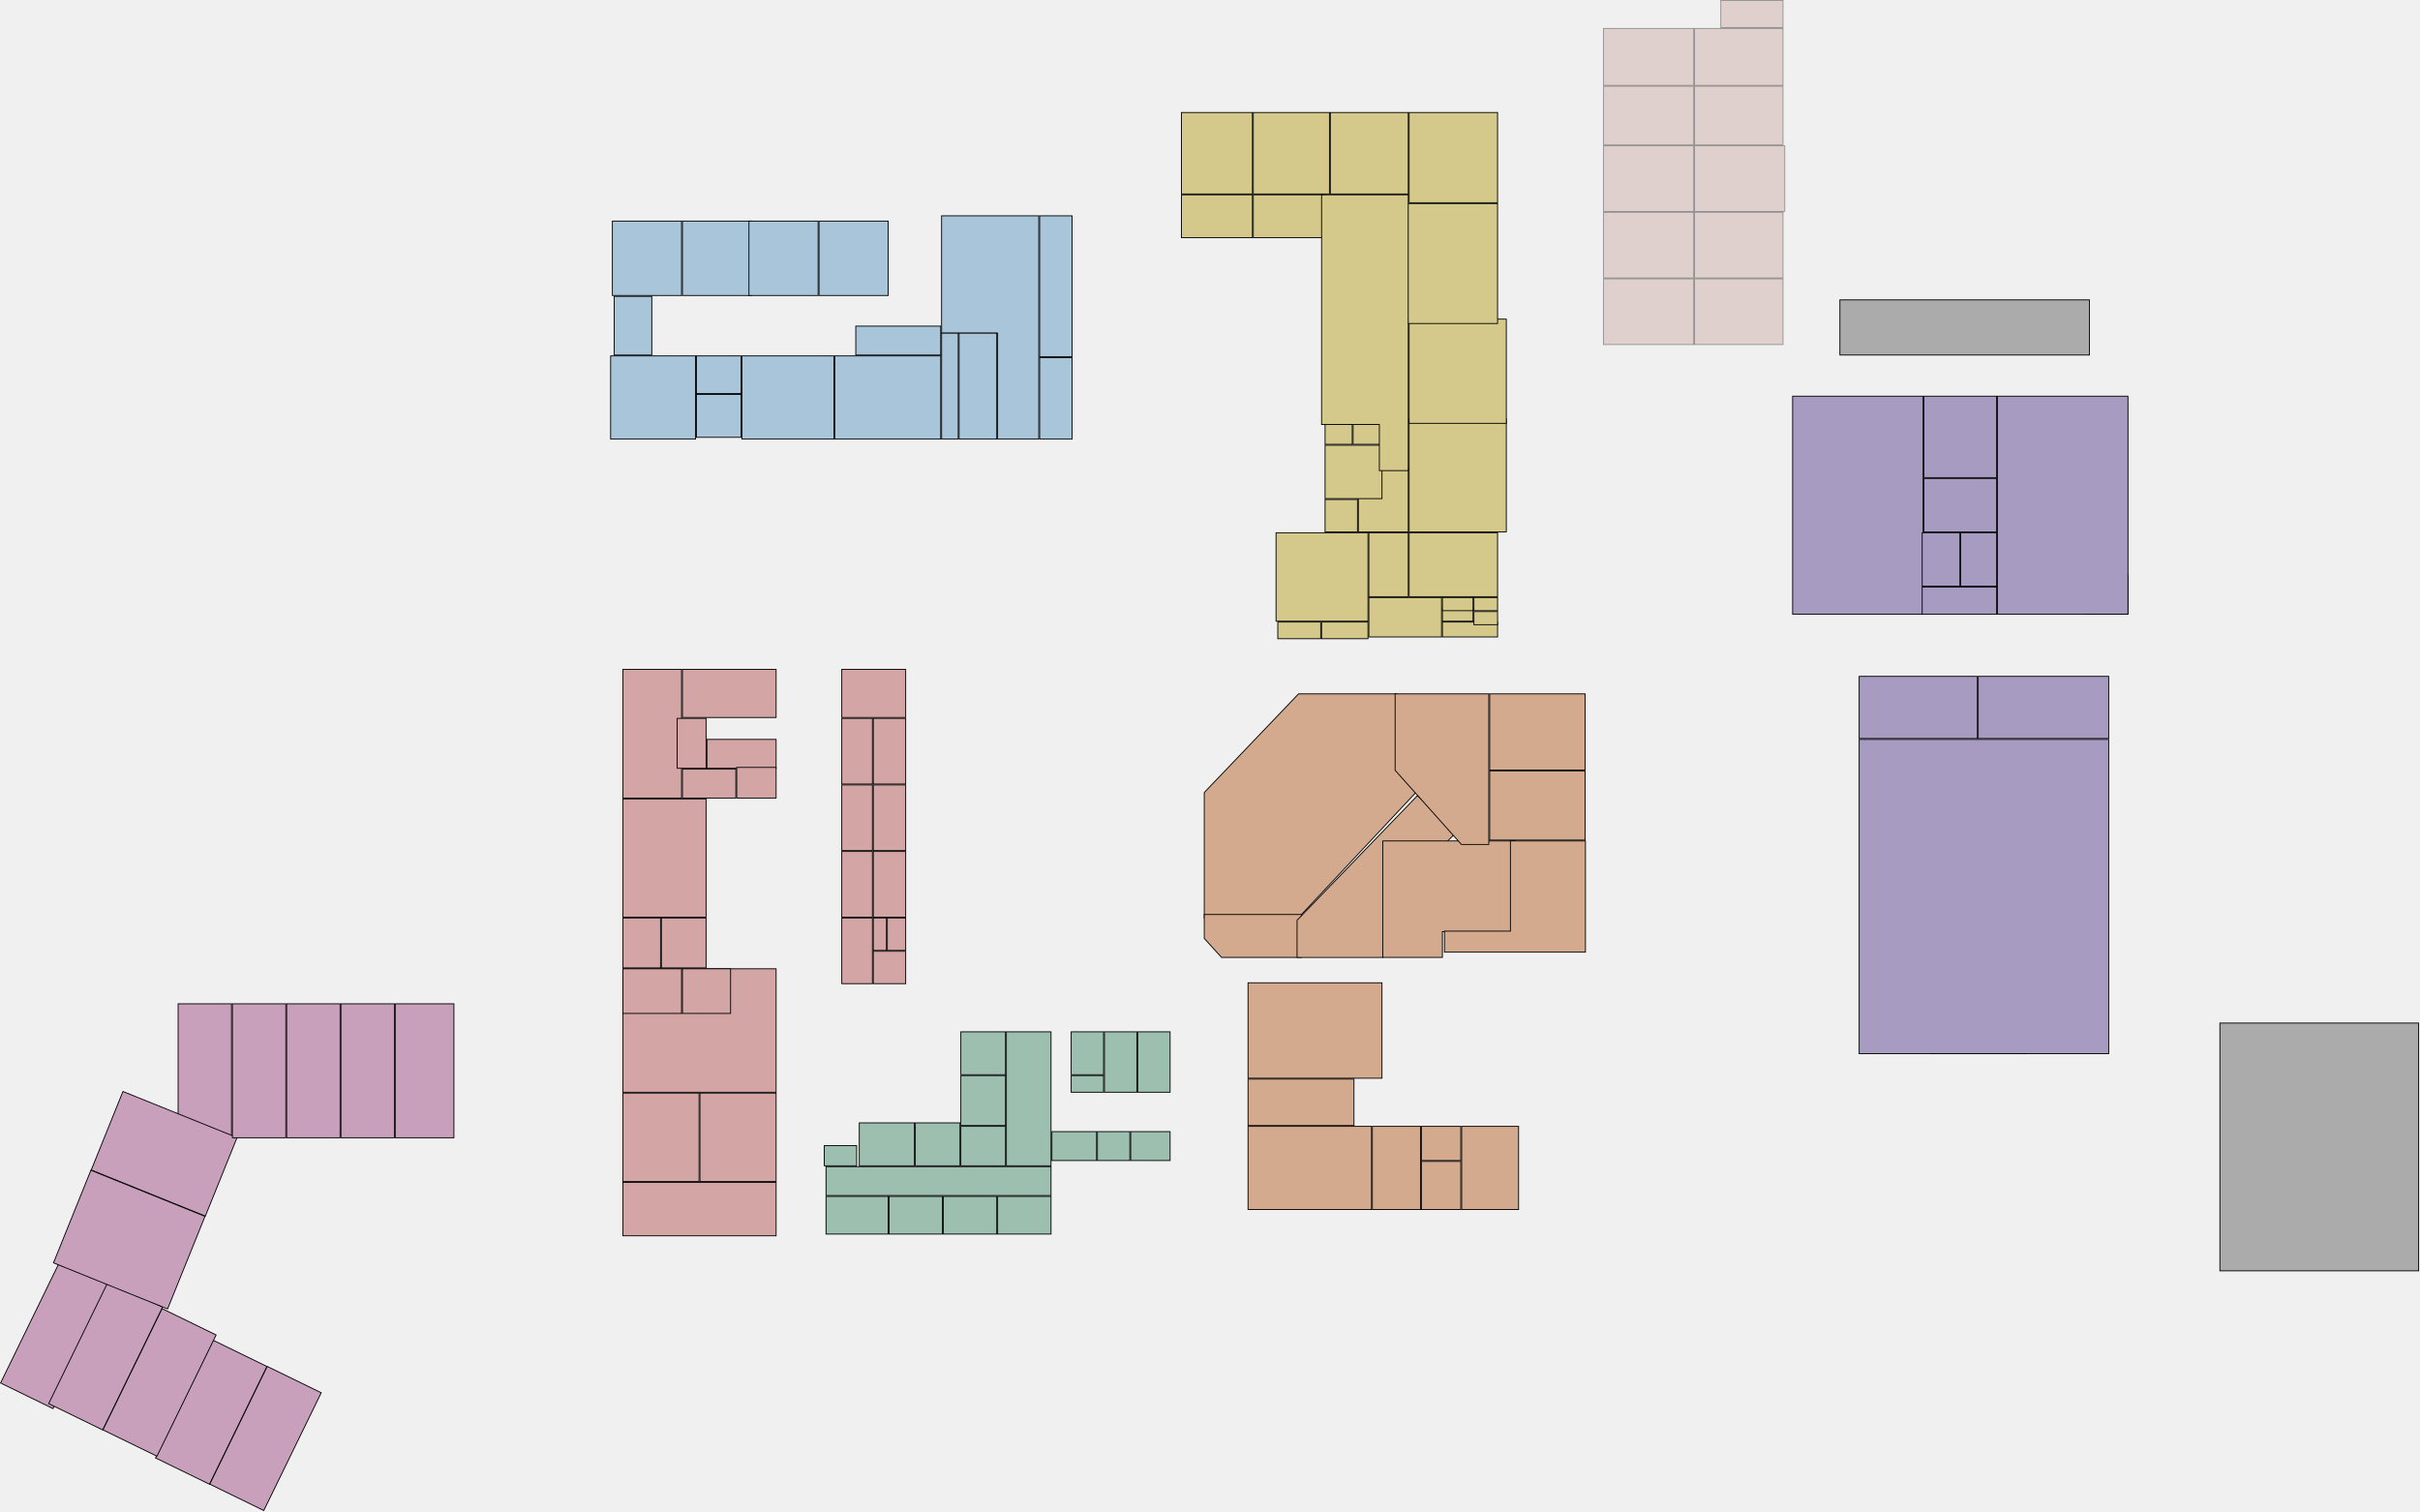
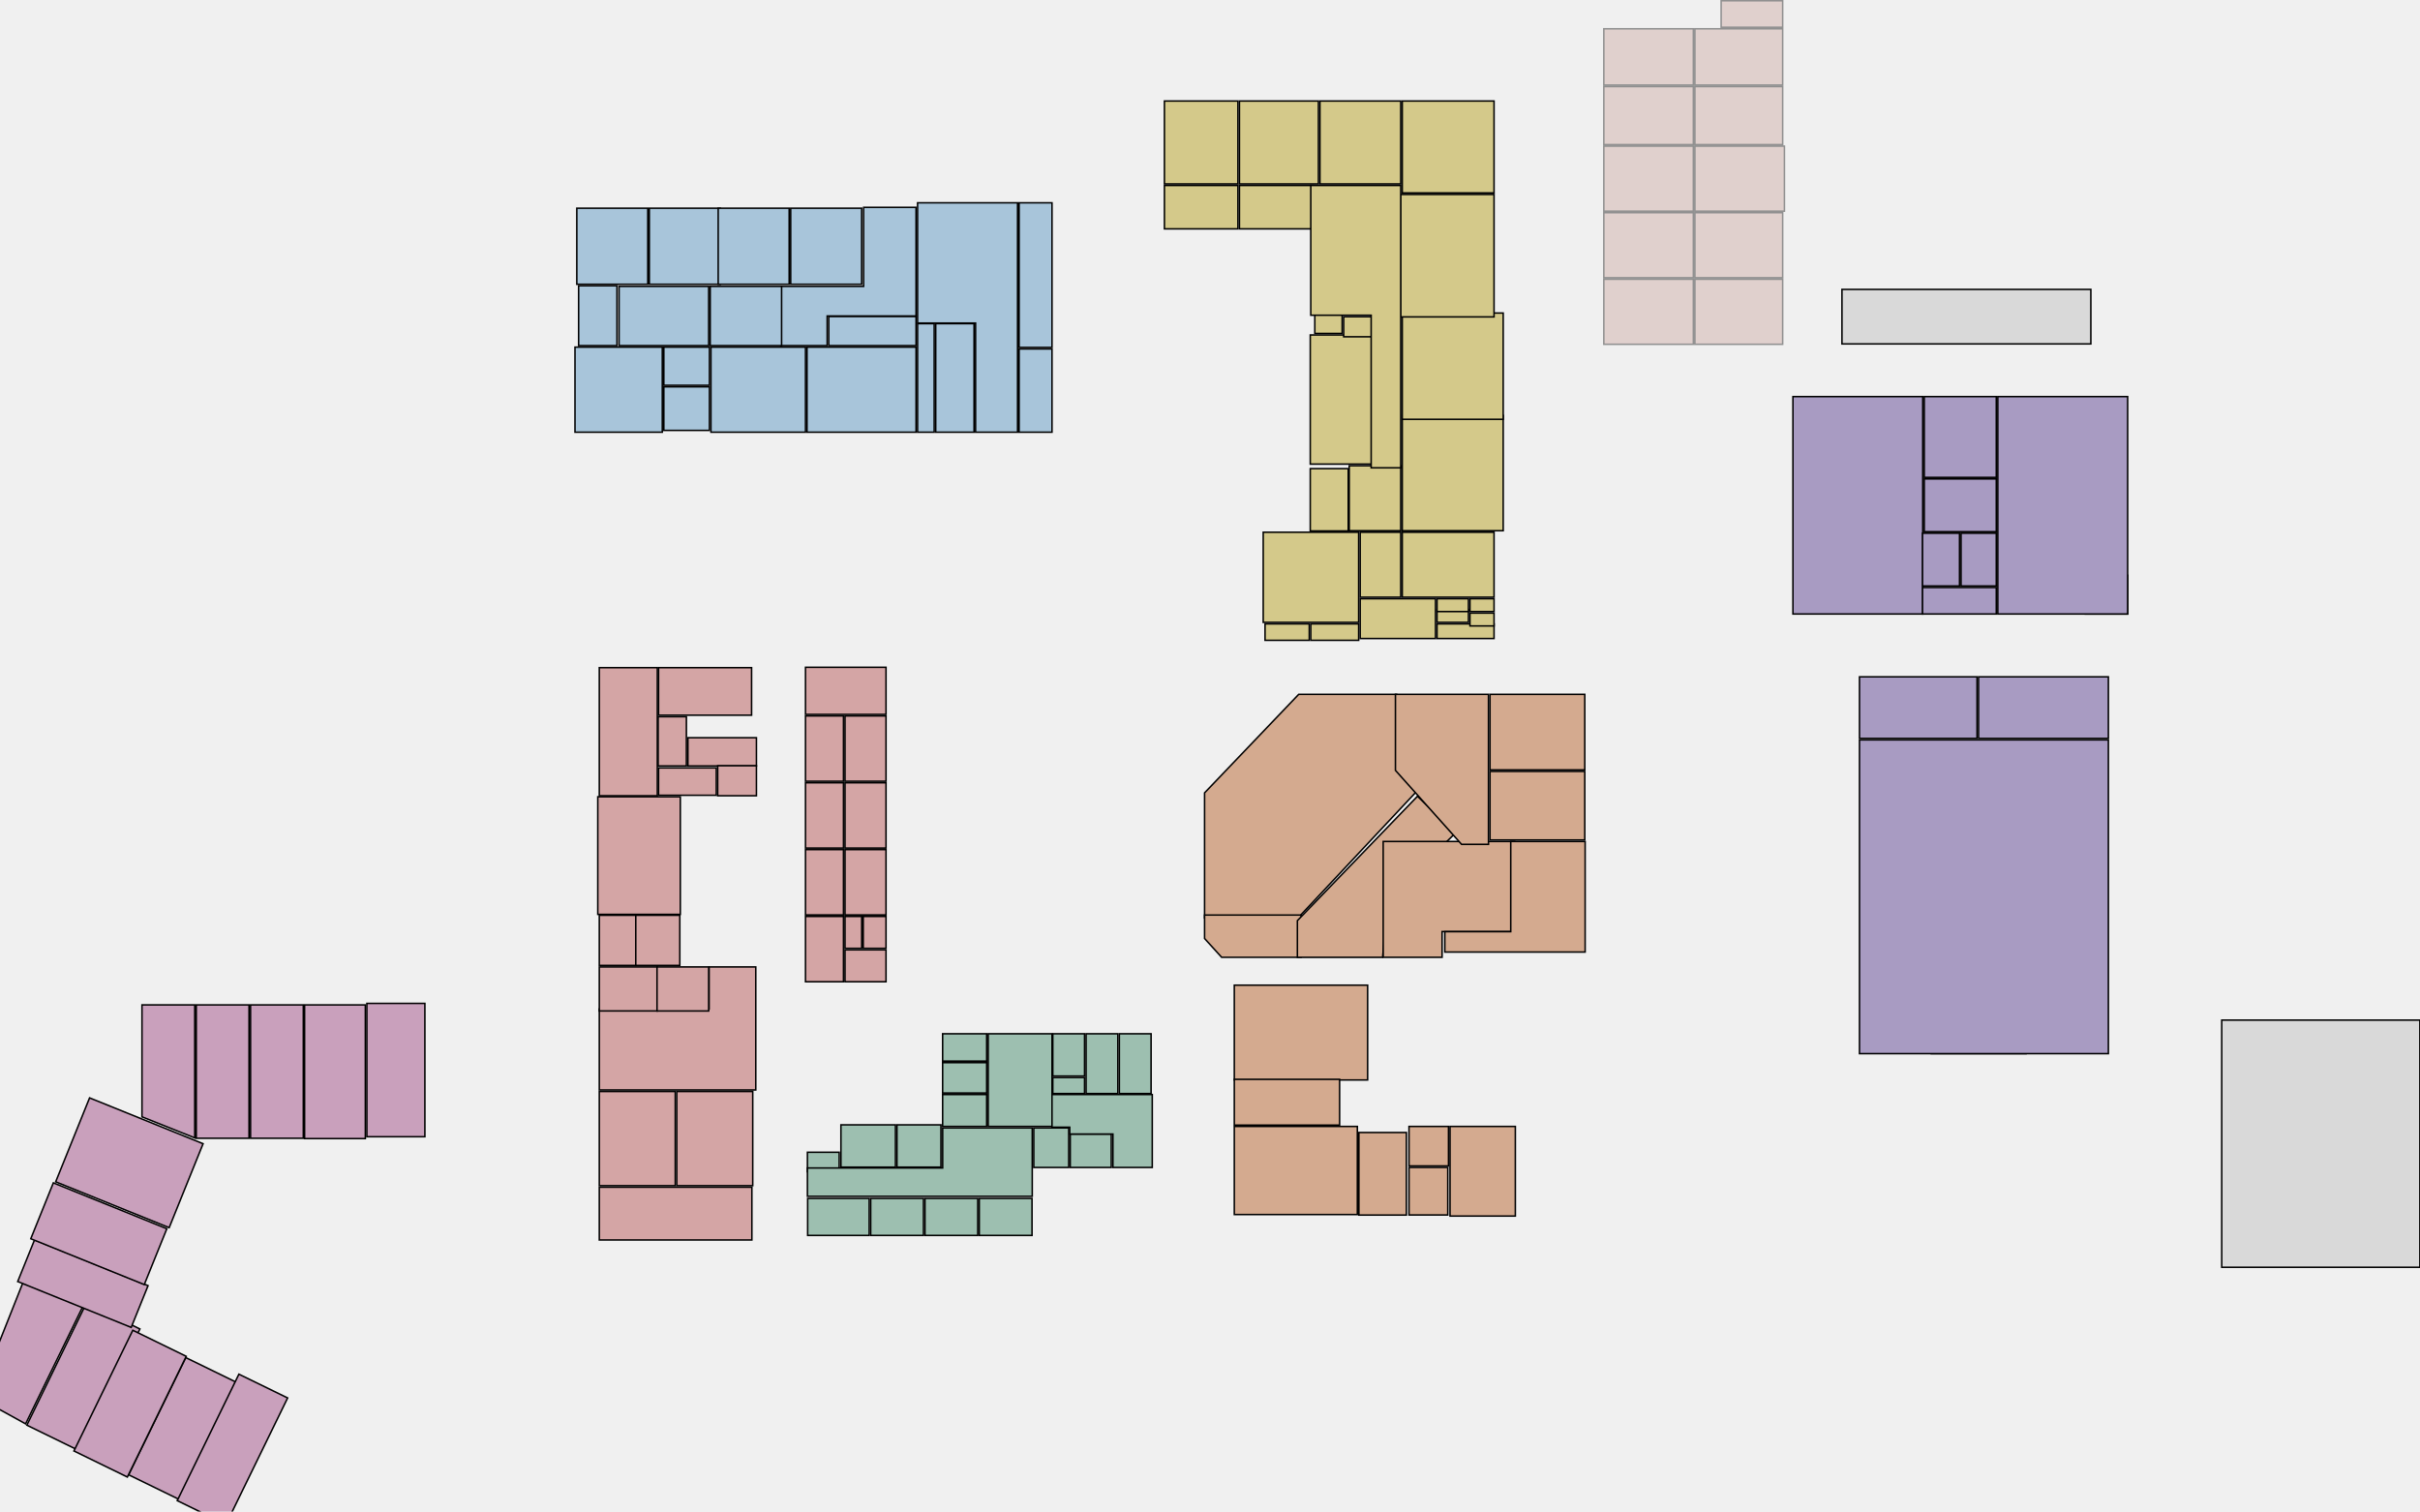
- <svg xmlns="http://www.w3.org/2000/svg" width="1382" height="863" viewBox="0 0 1382 863" fill="none">
-   <g id="Upper">
-     <g id="bldg200-upper">
-       <rect id="265" x="355.718" y="675.25" width="87.5" height="30.5" fill="#D4A5A5" stroke="black" stroke-width="0.5" />
-       <rect id="266" x="399.718" y="624.25" width="43.5" height="50.5" fill="#D4A5A5" stroke="black" stroke-width="0.5" />
-       <rect id="264" x="355.718" y="624.25" width="43.5" height="50.5" fill="#D4A5A5" stroke="black" stroke-width="0.5" />
-       <path id="267" d="M443.218 553.25V623.75H355.718V553.25H443.218Z" fill="#D4A5A5" stroke="black" stroke-width="0.5" />
-       <rect id="268" x="355.718" y="553.25" width="33.5" height="25.5" fill="#D4A5A5" stroke="black" stroke-width="0.5" />
-       <rect id="270" x="389.718" y="553.25" width="27.5" height="25.5" fill="#D4A5A5" stroke="black" stroke-width="0.5" />
-       <rect id="269" x="355.718" y="524.25" width="21.5" height="28.5" fill="#D4A5A5" stroke="black" stroke-width="0.5" />
-       <rect id="271" x="355.718" y="456.25" width="47.5" height="67.5" fill="#D4A5A5" stroke="black" stroke-width="0.5" />
-       <rect id="275" x="355.718" y="382.25" width="33.5" height="73.5" fill="#D4A5A5" stroke="black" stroke-width="0.5" />
-       <rect id="274" x="389.718" y="382.25" width="53.5" height="27.5" fill="#D4A5A5" stroke="black" stroke-width="0.5" />
-       <rect id="276" x="403.718" y="422.25" width="39.5" height="16.5" fill="#D4A5A5" stroke="black" stroke-width="0.5" />
-       <rect id="277" x="389.718" y="439.25" width="30.5" height="16.5" fill="#D4A5A5" stroke="black" stroke-width="0.5" />
-       <rect id="272" x="420.718" y="438.25" width="22.5" height="17.5" fill="#D4A5A5" stroke="black" stroke-width="0.5" />
-       <rect id="278" x="386.718" y="410.25" width="16.5" height="28.5" fill="#D4A5A5" stroke="black" stroke-width="0.5" />
-       <rect id="Green Room" x="377.718" y="524.25" width="25.5" height="28.5" fill="#D4A5A5" stroke="black" stroke-width="0.5" />
-       <rect id="263" x="480.718" y="524.25" width="17.5" height="37.5" fill="#D4A5A5" stroke="black" stroke-width="0.5" />
-       <rect id="253" x="498.718" y="524.25" width="7.5" height="18.5" fill="#D4A5A5" stroke="black" stroke-width="0.5" />
-       <rect id="252" x="506.718" y="524.25" width="10.5" height="18.5" fill="#D4A5A5" stroke="black" stroke-width="0.5" />
-       <rect id="251" x="498.718" y="543.25" width="18.5" height="18.5" fill="#D4A5A5" stroke="black" stroke-width="0.5" />
-       <rect id="262" x="480.718" y="486.25" width="17.5" height="37.5" fill="#D4A5A5" stroke="black" stroke-width="0.5" />
-       <rect id="261" x="480.718" y="448.25" width="17.5" height="37.5" fill="#D4A5A5" stroke="black" stroke-width="0.5" />
-       <rect id="260" x="480.718" y="410.25" width="17.5" height="37.5" fill="#D4A5A5" stroke="black" stroke-width="0.5" />
-       <path id="254" d="M517.218 486.25V523.75H498.718V486.25H517.218Z" fill="#D4A5A5" stroke="black" stroke-width="0.5" />
-       <path id="255" d="M517.218 448.25V485.75H498.718V448.25H517.218Z" fill="#D4A5A5" stroke="black" stroke-width="0.5" />
-       <path id="256" d="M517.218 410.25V447.75H498.718V410.25H517.218Z" fill="#D4A5A5" stroke="black" stroke-width="0.5" />
-       <rect id="Restrooms" x="480.718" y="382.25" width="36.5" height="27.5" fill="#D4A5A5" stroke="black" stroke-width="0.5" />
-     </g>
-     <g id="bldg100">
-       <rect id="118" x="490.718" y="641.25" width="31.5" height="24.5" fill="#9DBFB0" stroke="black" stroke-width="0.5" />
-       <rect id="119" x="470.718" y="654.25" width="18.5" height="11.5" fill="#9DBFB0" stroke="black" stroke-width="0.5" />
-       <rect id="101" x="522.718" y="641.25" width="25.5" height="24.5" fill="#9DBFB0" stroke="black" stroke-width="0.5" />
-       <rect id="105" x="548.718" y="589.25" width="25.5" height="24.5" fill="#9DBFB0" stroke="black" stroke-width="0.5" />
-       <rect id="106" x="574.718" y="589.25" width="25.5" height="76.5" fill="#9DBFB0" stroke="black" stroke-width="0.5" />
-       <rect id="113" x="600.718" y="646.25" width="25.5" height="16.5" fill="#9DBFB0" stroke="black" stroke-width="0.5" />
-       <rect id="112" x="626.718" y="646.25" width="18.5" height="16.5" fill="#9DBFB0" stroke="black" stroke-width="0.5" />
-       <rect id="111" x="645.718" y="646.25" width="22.5" height="16.5" fill="#9DBFB0" stroke="black" stroke-width="0.5" />
-       <rect id="110" x="649.718" y="589.25" width="18.5" height="34.5" fill="#9DBFB0" stroke="black" stroke-width="0.5" />
-       <rect id="109" x="630.718" y="589.25" width="18.5" height="34.5" fill="#9DBFB0" stroke="black" stroke-width="0.5" />
-       <rect id="107" x="611.718" y="589.25" width="18.5" height="24.5" fill="#9DBFB0" stroke="black" stroke-width="0.5" />
-       <rect id="108" x="611.718" y="614.25" width="18.5" height="9.5" fill="#9DBFB0" stroke="black" stroke-width="0.5" />
-       <rect id="104" x="548.718" y="614.25" width="25.5" height="28.5" fill="#9DBFB0" stroke="black" stroke-width="0.5" />
-       <rect id="103" x="548.718" y="643.25" width="25.5" height="22.5" fill="#9DBFB0" stroke="black" stroke-width="0.5" />
-       <rect id="102" x="471.718" y="666.25" width="128.5" height="16.5" fill="#9DBFB0" stroke="black" stroke-width="0.5" />
-       <rect id="114" x="569.718" y="683.25" width="30.5" height="21.5" fill="#9DBFB0" stroke="black" stroke-width="0.5" />
-       <rect id="115" x="538.718" y="683.25" width="30.5" height="21.5" fill="#9DBFB0" stroke="black" stroke-width="0.5" />
-       <rect id="116" x="507.718" y="683.25" width="30.5" height="21.5" fill="#9DBFB0" stroke="black" stroke-width="0.5" />
-       <rect id="117" x="471.718" y="683.25" width="35.5" height="21.5" fill="#9DBFB0" stroke="black" stroke-width="0.5" />
-     </g>
-     <g id="bldg900">
-       <rect id="908" x="712.718" y="561.25" width="76.5" height="54.5" fill="#D4AA8F" stroke="black" stroke-width="0.5" />
-       <rect id="909" x="712.718" y="616.25" width="60.5" height="26.5" fill="#D4AA8F" stroke="black" stroke-width="0.5" />
-       <rect id="910" x="712.718" y="643.25" width="70.5" height="47.5" fill="#D4AA8F" stroke="black" stroke-width="0.5" />
-       <rect id="911" x="783.718" y="643.25" width="27.5" height="47.5" fill="#D4AA8F" stroke="black" stroke-width="0.5" />
-       <rect id="912" x="834.718" y="643.25" width="32.5" height="47.5" fill="#D4AA8F" stroke="black" stroke-width="0.5" />
-       <rect id="913" x="811.718" y="643.25" width="22.5" height="19.5" fill="#D4AA8F" stroke="black" stroke-width="0.5" />
-       <rect id="914" x="811.718" y="663.25" width="22.5" height="27.5" fill="#D4AA8F" stroke="black" stroke-width="0.5" />
-       <path id="901" d="M797.762 396.25L808.698 452.422L741.36 524.25H687.718V452.6L741.575 396.25H797.762Z" fill="#D4AA8F" stroke="black" stroke-width="0.5" />
-       <path id="907" d="M743.218 522.25V546.75H697.579L687.718 535.903V522.25H743.218Z" fill="#D4AA8F" stroke="black" stroke-width="0.5" />
-       <path id="906" d="M809.476 454.354L831.452 475.575L792.793 513.822L792.727 513.886L792.719 513.978L789.739 546.777L740.718 546.778L740.718 525.555L809.476 454.354Z" fill="#D4AA8F" stroke="black" stroke-width="0.5" />
-       <path id="917" d="M865.218 480.25V532.057H823.718V546.75H789.718V480.25H865.218Z" fill="#D4AA8F" stroke="black" stroke-width="0.5" />
-       <path id="905" d="M905.417 480.25V543.75H824.917V531.75H862.557V480.25H905.417Z" fill="#D4AA8F" stroke="black" stroke-width="0.5" />
-       <rect id="920" x="850.718" y="440.25" width="54.5" height="39.5" fill="#D4AA8F" stroke="black" stroke-width="0.5" />
-       <rect id="904" x="850.718" y="396.25" width="54.5" height="43.5" fill="#D4AA8F" stroke="black" stroke-width="0.5" />
-       <path id="903" d="M850.218 396.25V482.25H834.581L796.718 439.903V396.25H850.218Z" fill="#D4AA8F" stroke="black" stroke-width="0.5" />
-     </g>
-     <g id="bldg600-upper">
-       <rect id="656" opacity="0.4" x="967.718" y="159.25" width="50.5" height="37.5" fill="#C9A098" stroke="black" stroke-width="0.5" />
-       <rect id="654" opacity="0.4" x="915.718" y="121.25" width="51.5" height="37.5" fill="#C9A098" stroke="black" stroke-width="0.5" />
-       <rect id="653" opacity="0.4" x="915.718" y="83.25" width="51.5" height="37.5" fill="#C9A098" stroke="black" stroke-width="0.5" />
-       <rect id="658" opacity="0.4" x="967.718" y="83.25" width="51.5" height="37.5" fill="#C9A098" stroke="black" stroke-width="0.5" />
-       <rect id="657" opacity="0.4" x="967.718" y="121.25" width="50.5" height="37.5" fill="#C9A098" stroke="black" stroke-width="0.5" />
-       <rect id="659" opacity="0.4" x="967.718" y="49.25" width="50.5" height="33.5" fill="#C9A098" stroke="black" stroke-width="0.5" />
-       <rect id="652" opacity="0.4" x="915.718" y="49.25" width="51.5" height="33.5" fill="#C9A098" stroke="black" stroke-width="0.5" />
-       <rect id="651" opacity="0.4" x="915.718" y="16.25" width="51.5" height="32.5" fill="#C9A098" stroke="black" stroke-width="0.5" />
-       <rect id="661" opacity="0.4" x="982.718" y="0.25" width="35.5" height="15.5" fill="#C9A098" stroke="black" stroke-width="0.5" />
-       <rect id="660" opacity="0.4" x="967.718" y="16.25" width="50.5" height="32.5" fill="#C9A098" stroke="black" stroke-width="0.5" />
-       <rect id="655" opacity="0.4" x="915.718" y="159.25" width="51.5" height="37.5" fill="#C9A098" stroke="black" stroke-width="0.5" />
-     </g>
-     <rect id="Aquatics center" x="1050.72" y="171.25" width="142.5" height="31.5" fill="#ABABAB" stroke="black" stroke-width="0.5" />
-     <g id="bldg800">
-       <rect id="805" x="1023.72" y="226.25" width="74.5" height="124.5" fill="#A89BC2" stroke="black" stroke-width="0.5" />
-       <rect id="808" x="1190.72" y="328.25" width="24.5" height="22.5" fill="#A89BC2" stroke="black" stroke-width="0.5" />
-       <path id="809" d="M1119.22 304.25V334.75H1097.72V304.25H1119.22Z" fill="#A89BC2" stroke="black" stroke-width="0.5" />
-       <rect id="810" x="1119.72" y="304.25" width="20.5" height="30.5" fill="#A89BC2" stroke="black" stroke-width="0.5" />
-       <rect id="811" x="1098.72" y="273.25" width="41.5" height="30.5" fill="#A89BC2" stroke="black" stroke-width="0.5" />
-       <rect id="812" x="1098.72" y="226.25" width="41.5" height="46.5" fill="#A89BC2" stroke="black" stroke-width="0.5" />
-       <rect id="807" x="1140.72" y="226.25" width="74.5" height="124.5" fill="#A89BC2" stroke="black" stroke-width="0.5" />
-       <rect id="806" x="1097.72" y="335.25" width="42.5" height="15.5" fill="#A89BC2" stroke="black" stroke-width="0.5" />
-       <rect id="851" x="1061.72" y="386.25" width="67.5" height="35.5" fill="#A89BC2" stroke="black" stroke-width="0.5" />
-       <rect id="803" x="1129.72" y="386.25" width="74.5" height="35.5" fill="#A89BC2" stroke="black" stroke-width="0.5" />
-       <rect id="802" x="1102.72" y="584.25" width="54.5" height="17.5" fill="#A89BC2" stroke="black" stroke-width="0.5" />
-       <rect id="801" x="1061.72" y="422.25" width="142.5" height="179.5" fill="#A89BC2" stroke="black" stroke-width="0.5" />
-     </g>
-     <rect id="1031" x="1267.72" y="584.25" width="113.5" height="141.5" fill="#ABABAB" stroke="black" stroke-width="0.5" />
-     <g id="bldg500-upper">
-       <rect id="556" x="823.718" y="355.25" width="31.5" height="8.5" fill="#D4C98A" stroke="black" stroke-width="0.5" />
-       <rect id="558" x="823.718" y="347.25" width="17.5" height="7.5" fill="#D4C98A" stroke="black" stroke-width="0.5" />
-       <rect id="574" x="823.718" y="341.25" width="17.5" height="7.5" fill="#D4C98A" stroke="black" stroke-width="0.5" />
-       <rect id="573" x="841.718" y="341.25" width="13.5" height="7.5" fill="#D4C98A" stroke="black" stroke-width="0.5" />
-       <rect id="557" x="841.718" y="349.25" width="13.5" height="7.5" fill="#D4C98A" stroke="black" stroke-width="0.5" />
-       <rect id="555" x="781.718" y="341.25" width="41.5" height="22.5" fill="#D4C98A" stroke="black" stroke-width="0.5" />
-       <rect id="571" x="781.718" y="304.25" width="22.5" height="36.5" fill="#D4C98A" stroke="black" stroke-width="0.5" />
-       <rect id="559" x="804.718" y="304.25" width="50.5" height="36.5" fill="#D4C98A" stroke="black" stroke-width="0.5" />
-       <rect id="560" x="804.718" y="239.25" width="55.5" height="64.5" fill="#D4C98A" stroke="black" stroke-width="0.5" />
-       <rect id="561" x="804.718" y="182.25" width="55.5" height="59.5" fill="#D4C98A" stroke="black" stroke-width="0.5" />
-       <rect id="562" x="803.718" y="116.25" width="51.5" height="68.5" fill="#D4C98A" stroke="black" stroke-width="0.5" />
-       <rect id="563" x="804.718" y="64.25" width="50.5" height="51.5" fill="#D4C98A" stroke="black" stroke-width="0.5" />
-       <rect id="564" x="759.718" y="64.25" width="44.5" height="46.5" fill="#D4C98A" stroke="black" stroke-width="0.5" />
-       <path id="565" d="M759.218 64.25V110.75H715.718V64.25H759.218Z" fill="#D4C98A" stroke="black" stroke-width="0.5" />
-       <rect id="566" x="674.718" y="64.25" width="40.5" height="46.5" fill="#D4C98A" stroke="black" stroke-width="0.5" />
-       <rect id="567" x="674.718" y="111.25" width="40.5" height="24.5" fill="#D4C98A" stroke="black" stroke-width="0.5" />
-       <rect id="568" x="715.718" y="111.25" width="40.5" height="24.5" fill="#D4C98A" stroke="black" stroke-width="0.5" />
-       <rect id="570" x="775.718" y="267.25" width="28.5" height="36.5" fill="#D4C98A" stroke="black" stroke-width="0.5" />
-       <rect id="551" x="756.718" y="254.25" width="32.5" height="30.5" fill="#D4C98A" stroke="black" stroke-width="0.5" />
-       <rect id="577" x="756.718" y="242.25" width="15.5" height="11.5" fill="#D4C98A" stroke="black" stroke-width="0.5" />
-       <rect id="576" x="772.718" y="242.25" width="16.5" height="11.5" fill="#D4C98A" stroke="black" stroke-width="0.5" />
-       <path id="569" d="M804.218 111.25V268.75H787.718V242.417H754.718V111.25H804.218Z" fill="#D4C98A" stroke="black" stroke-width="0.5" />
-       <rect id="550" x="756.718" y="285.25" width="18.5" height="18.5" fill="#D4C98A" stroke="black" stroke-width="0.5" />
-       <path id="552" d="M781.218 304.25V354.75H728.718V304.25H781.218Z" fill="#D4C98A" stroke="black" stroke-width="0.5" />
-       <rect id="554" x="754.718" y="355.25" width="26.5" height="9.5" fill="#D4C98A" stroke="black" stroke-width="0.5" />
-       <rect id="553" x="729.718" y="355.25" width="24.5" height="9.5" fill="#D4C98A" stroke="black" stroke-width="0.5" />
-     </g>
-     <g id="bldg400-upper">
-       <path id="463" d="M612.218 123.25V203.75H593.718V123.25H612.218Z" fill="#A8C5DA" stroke="black" stroke-width="0.5" />
-       <path id="462" d="M612.218 204.25V250.75H593.718V204.25H612.218Z" fill="#A8C5DA" stroke="black" stroke-width="0.5" />
-       <path id="461" d="M593.218 123.25V250.75H569.718V190.25H537.718V123.25H593.218Z" fill="#A8C5DA" stroke="black" stroke-width="0.5" />
-       <rect id="460" x="547.718" y="190.25" width="21.5" height="60.5" fill="#A8C5DA" stroke="black" stroke-width="0.5" />
-       <rect id="459" x="537.718" y="190.25" width="9.5" height="60.5" fill="#A8C5DA" stroke="black" stroke-width="0.5" />
-       <rect id="455" x="488.718" y="186.25" width="48.5" height="16.5" fill="#A8C5DA" stroke="black" stroke-width="0.5" />
-       <rect id="468" x="350.718" y="169.25" width="21.5" height="33.5" fill="#A8C5DA" stroke="black" stroke-width="0.5" />
-       <rect id="457" x="476.718" y="203.25" width="60.5" height="47.5" fill="#A8C5DA" stroke="black" stroke-width="0.5" />
-       <rect id="464" x="467.718" y="126.25" width="39.5" height="42.5" fill="#A8C5DA" stroke="black" stroke-width="0.5" />
-       <rect id="467" x="389.718" y="126.25" width="39.5" height="42.5" fill="#A8C5DA" stroke="black" stroke-width="0.5" />
-       <rect id="466" x="349.718" y="126.25" width="39.5" height="42.5" fill="#A8C5DA" stroke="black" stroke-width="0.5" />
-       <rect id="465" x="427.718" y="126.25" width="39.5" height="42.5" fill="#A8C5DA" stroke="black" stroke-width="0.5" />
-       <rect id="456" x="423.718" y="203.25" width="52.5" height="47.5" fill="#A8C5DA" stroke="black" stroke-width="0.5" />
-       <rect id="453" x="397.718" y="203.25" width="25.5" height="21.5" fill="#A8C5DA" stroke="black" stroke-width="0.5" />
-       <rect id="452" x="397.718" y="225.25" width="25.5" height="24.5" fill="#A8C5DA" stroke="black" stroke-width="0.5" />
-       <rect id="451" x="348.718" y="203.25" width="48.5" height="47.5" fill="#A8C5DA" stroke="black" stroke-width="0.5" />
-     </g>
-     <g id="bldg300-upper">
-       <rect id="362" x="225.718" y="573.25" width="33.5" height="76.5" fill="#C9A0BC" stroke="black" stroke-width="0.5" />
-       <rect id="358" x="101.718" y="573.25" width="30.5" height="76.5" fill="#C9A0BC" stroke="black" stroke-width="0.5" />
-       <rect id="352" x="121.601" y="765.334" width="34.313" height="74.818" transform="rotate(26 121.601 765.334)" fill="#C9A0BC" stroke="black" stroke-width="0.5" />
-       <rect id="351" x="152.601" y="780.334" width="34.313" height="74.818" transform="rotate(26 152.601 780.334)" fill="#C9A0BC" stroke="black" stroke-width="0.5" />
-       <rect id="355" x="34.496" y="719.771" width="33.317" height="77.929" transform="rotate(26 34.496 719.771)" fill="#C9A0BC" stroke="black" stroke-width="0.5" />
-       <rect id="354" x="62.011" y="731.443" width="34.313" height="78.035" transform="rotate(26 62.0108 731.443)" fill="#C9A0BC" stroke="black" stroke-width="0.5" />
-       <rect id="353" x="92.578" y="747.33" width="34.313" height="77.048" transform="rotate(26 92.5784 747.33)" fill="#C9A0BC" stroke="black" stroke-width="0.5" />
-       <rect id="357" x="52.106" y="668.157" width="48.352" height="70.272" transform="rotate(-68 52.1063 668.157)" fill="#C9A0BC" stroke="black" stroke-width="0.5" />
-       <rect id="356" x="30.548" y="721.191" width="57.017" height="70.272" transform="rotate(-68 30.5476 721.191)" fill="#C9A0BC" stroke="black" stroke-width="0.5" />
-       <rect id="361" x="194.718" y="573.25" width="30.5" height="76.5" fill="#C9A0BC" stroke="black" stroke-width="0.5" />
-       <rect id="360" x="163.718" y="573.25" width="30.5" height="76.5" fill="#C9A0BC" stroke="black" stroke-width="0.5" />
-       <rect id="359" x="132.718" y="573.25" width="30.5" height="76.5" fill="#C9A0BC" stroke="black" stroke-width="0.5" />
+ <svg xmlns="http://www.w3.org/2000/svg" width="1593" height="995" viewBox="0 0 1593 995" fill="none">
+   <g id="Upper (1) 1" clip-path="url(#clip0_5_472)">
+     <g id="Upper">
+       <g id="bldg200-upper">
+         <path id="265" d="M494.936 781.5V816.241H394.5V781.5H494.936Z" fill="#D4A5A5" stroke="black" />
+         <path id="266" d="M495.5 718.5V780.5H445.5V718.5H495.5Z" fill="#D4A5A5" stroke="black" />
+         <path id="264" d="M444.5 718.5V780.5H394.5V718.5H444.5Z" fill="#D4A5A5" stroke="black" />
+         <path id="267" d="M497.5 636.5V717.5H394.5V664.164H466.782V636.5H497.5Z" fill="#D4A5A5" stroke="black" />
+         <path id="268" d="M432.691 636.5V665.477H394.5V636.5H432.691Z" fill="#D4A5A5" stroke="black" />
+         <path id="270" d="M466.5 636.5V665.5H432.5V636.5H466.5Z" fill="#D4A5A5" stroke="black" />
+         <path id="269" d="M418.5 602.5V635.5H394.5V602.5H418.5Z" fill="#D4A5A5" stroke="black" />
+         <path id="271" d="M447.828 524.5V601.901H393.5V524.5H447.828Z" fill="#D4A5A5" stroke="black" />
+         <path id="275" d="M432.691 439.5V523.818H394.5V439.5H432.691Z" fill="#D4A5A5" stroke="black" />
+         <path id="274" d="M494.744 439.5V470.783H433.5V439.5H494.744Z" fill="#D4A5A5" stroke="black" />
+         <path id="276" d="M497.936 485.618V504.219H452.829V485.618H497.936Z" fill="#D4A5A5" stroke="black" />
+         <path id="277" d="M471.5 505.5V523.5H433.5V505.5H471.5Z" fill="#D4A5A5" stroke="black" />
+         <path id="272" d="M497.936 504.065V523.818H472.424V504.065H497.936Z" fill="#D4A5A5" stroke="black" />
+         <path id="278" d="M451.829 471.783V504.218H433.233V471.783H451.829Z" fill="#D4A5A5" stroke="black" />
+         <path id="Green Room" d="M447.5 602.5V635.5H418.5V602.5H447.5Z" fill="#D4A5A5" stroke="black" />
+         <path id="263" d="M555.234 603.266V646.266H530.234V603.266H555.234Z" fill="#D4A5A5" stroke="black" />
+         <path id="253" d="M567.234 603.266V624.266H556.234V603.266H567.234Z" fill="#D4A5A5" stroke="black" />
+         <path id="252" d="M583.234 603.266V624.266H568.234V603.266H583.234Z" fill="#D4A5A5" stroke="black" />
+         <path id="251" d="M583.234 625.266V646.266H556.234V625.266H583.234Z" fill="#D4A5A5" stroke="black" />
+         <path id="262" d="M555.234 559.266V602.266H530.234V559.266H555.234Z" fill="#D4A5A5" stroke="black" />
+         <path id="261" d="M555.234 515.266V558.266H530.234V515.266H555.234Z" fill="#D4A5A5" stroke="black" />
+         <path id="260" d="M555.234 471.266V514.266H530.234V471.266H555.234Z" fill="#D4A5A5" stroke="black" />
+         <path id="254" d="M583.234 559.266V602.266H556.234V559.266H583.234Z" fill="#D4A5A5" stroke="black" />
+         <path id="255" d="M583.234 515.266V558.266H556.234V515.266H583.234Z" fill="#D4A5A5" stroke="black" />
+         <path id="256" d="M583.234 471.266V514.266H556.234V471.266H583.234Z" fill="#D4A5A5" stroke="black" />
+         <path id="Restrooms" d="M583.234 439.266V470.266H530.234V439.266H583.234Z" fill="#D4A5A5" stroke="black" />
+       </g>
+       <g id="bldg100">
+         <path id="118" d="M589.439 740.454V768.278H553.554V740.454H589.439Z" fill="#9DBFB0" stroke="black" />
+         <path id="119" d="M552.4 758.5V771.336H531.5V758.5H552.4Z" fill="#9DBFB0" stroke="black" />
+         <path id="101" d="M619.409 740.454V768.278H590.439V740.454H619.409Z" fill="#9DBFB0" stroke="black" />
+         <path id="105" d="M649.5 680.5V698.5H620.5V680.5H649.5Z" fill="#9DBFB0" stroke="black" />
+         <path id="106" d="M692.5 680.5V741.5H650.5V680.5H692.5Z" fill="#9DBFB0" stroke="black" />
+         <path id="113" d="M703.5 742.5V768.5H680.5V742.5H703.5Z" fill="#9DBFB0" stroke="black" />
+         <path id="112" d="M731.5 746.5V768.5H704.5V746.5H731.5Z" fill="#9DBFB0" stroke="black" />
+         <path id="111" d="M758.5 720.5V768.5H732.599V746.5H704.174V742H692.5V720.5H758.5Z" fill="#9DBFB0" stroke="black" />
+         <path id="110" d="M757.73 680.5V719.854H736.829V680.5H757.73Z" fill="#9DBFB0" stroke="black" />
+         <path id="109" d="M735.829 680.5V719.854H714.928V680.5H735.829Z" fill="#9DBFB0" stroke="black" />
+         <path id="107" d="M713.928 680.5V708.324H693.028V680.5H713.928Z" fill="#9DBFB0" stroke="black" />
+         <path id="108" d="M713.928 709.324V719.853H693.028V709.324H713.928Z" fill="#9DBFB0" stroke="black" />
+         <path id="104" d="M649.5 699.5V719.5H620.5V699.5H649.5Z" fill="#9DBFB0" stroke="black" />
+         <path id="103" d="M649.5 720.5V741.5H620.5V720.5H649.5Z" fill="#9DBFB0" stroke="black" />
+         <path id="102" d="M679.5 742.5V787.5H531.5V768.848H620.529V742.5H679.5Z" fill="#9DBFB0" stroke="black" />
+         <path id="114" d="M679.349 788.878V813.243H644.615V788.878H679.349Z" fill="#9DBFB0" stroke="black" />
+         <path id="115" d="M643.616 788.878V813.243H608.882V788.878H643.616Z" fill="#9DBFB0" stroke="black" />
+         <path id="116" d="M607.882 788.878V813.243H573.149V788.878H607.882Z" fill="#9DBFB0" stroke="black" />
+         <path id="117" d="M572.149 788.878V813.243H531.653V788.878H572.149Z" fill="#9DBFB0" stroke="black" />
+       </g>
+       <g id="bldg900">
+         <path id="908" d="M900.256 648.5V710.912H812.5V648.5H900.256Z" fill="#D4AA8F" stroke="black" />
+         <path id="909" d="M881.813 710.5V740.63H812.5V710.5H881.813Z" fill="#D4AA8F" stroke="black" />
+         <path id="910" d="M893.5 741.5V799.5H812.5V741.5H893.5Z" fill="#D4AA8F" stroke="black" />
+         <path id="911" d="M925.775 745.5V799.842H894.5V745.5H925.775Z" fill="#D4AA8F" stroke="black" />
+         <path id="912" d="M997.5 741.5V800.5H954.5V741.5H997.5Z" fill="#D4AA8F" stroke="black" />
+         <path id="913" d="M953.5 741.5V767.5H927.5V741.5H953.5Z" fill="#D4AA8F" stroke="black" />
+         <path id="914" d="M953.012 768.5V799.783H927.5V768.5H953.012Z" fill="#D4AA8F" stroke="black" />
+         <path id="901" d="M919.388 457.07L931.939 521.556L854.457 604.224H792.929V521.912L854.888 457.07H919.388Z" fill="#D4AA8F" stroke="black" />
+         <path id="907" d="M856.479 602.342V630.167H804.177L792.929 617.79V602.342H856.479Z" fill="#D4AA8F" stroke="black" />
+         <path id="906" d="M958.093 548.318L913.685 592.264L913.555 592.392L913.538 592.573L910.121 630.197H854.021V606.025L933.069 524.148L958.093 548.318Z" fill="#D4AA8F" stroke="black" />
+         <path id="917" d="M997.105 553.918V613.226H949.269V630.166H910.502V553.918H997.105Z" fill="#D4AA8F" stroke="black" />
+         <path id="905" d="M1043.44 553.918V626.707H951.075V613.295H994.462V553.918H1043.44Z" fill="#D4AA8F" stroke="black" />
+         <path id="920" d="M1043.21 507.8V552.918H980.815V507.8H1043.21Z" fill="#D4AA8F" stroke="black" />
+         <path id="904" d="M1043.21 457.07V506.801H980.815V457.07H1043.21Z" fill="#D4AA8F" stroke="black" />
+         <path id="903" d="M979.815 457.07V555.801H962.096L918.571 507.108V457.07H979.815Z" fill="#D4AA8F" stroke="black" />
+       </g>
+       <g id="bldg600-upper">
+         <path id="656" opacity="0.4" d="M1173.46 183.82V226.632H1115.68V183.82H1173.46Z" fill="#C9A098" stroke="black" />
+         <path id="654" opacity="0.4" d="M1114.68 140.008V182.82H1055.74V140.008H1114.68Z" fill="#C9A098" stroke="black" />
+         <path id="653" opacity="0.4" d="M1114.68 96.195V139.008H1055.74V96.195H1114.68Z" fill="#C9A098" stroke="black" />
+         <path id="658" opacity="0.4" d="M1174.62 96.195V139.008H1115.68V96.195H1174.62Z" fill="#C9A098" stroke="black" />
+         <path id="657" opacity="0.4" d="M1173.46 140.008V182.82H1115.68V140.008H1173.46Z" fill="#C9A098" stroke="black" />
+         <path id="659" opacity="0.4" d="M1173.46 56.995V95.195H1115.68V56.995H1173.46Z" fill="#C9A098" stroke="black" />
+         <path id="652" opacity="0.4" d="M1114.68 56.995V95.195H1055.74V56.995H1114.68Z" fill="#C9A098" stroke="black" />
+         <path id="651" opacity="0.4" d="M1114.68 18.947V55.995H1055.74V18.947H1114.68Z" fill="#C9A098" stroke="black" />
+         <path id="661" opacity="0.4" d="M1173.46 0.5V17.947H1132.97V0.5H1173.46Z" fill="#C9A098" stroke="black" />
+         <path id="660" opacity="0.4" d="M1173.46 18.947V55.995H1115.68V18.947H1173.46Z" fill="#C9A098" stroke="black" />
+         <path id="655" opacity="0.4" d="M1114.68 183.82V226.632H1055.74V183.82H1114.68Z" fill="#C9A098" stroke="black" />
+       </g>
+       <path id="Aquatics center" d="M1376.33 190.5V226.395H1212.5V190.5H1376.33Z" fill="#D9D9D9" stroke="black" />
+       <g id="bldg800">
+         <path id="805" d="M1265.68 261.068V404.187H1180.23V261.068H1265.68Z" fill="#A89BC2" stroke="black" />
+         <path id="808" d="M1400.55 378.669V404.187H1372.73V378.669H1400.55Z" fill="#A89BC2" stroke="black" />
+         <path id="809" d="M1289.89 350.998V385.739H1265.53V350.998H1289.89Z" fill="#A89BC2" stroke="black" />
+         <path id="810" d="M1314.09 350.998V385.739H1290.89V350.998H1314.09Z" fill="#A89BC2" stroke="black" />
+         <path id="811" d="M1314.09 315.257V349.998H1266.68V315.257H1314.09Z" fill="#A89BC2" stroke="black" />
+         <path id="812" d="M1314.09 261.068V314.256H1266.68V261.068H1314.09Z" fill="#A89BC2" stroke="black" />
+         <path id="807" d="M1400.55 261.068V404.187H1315.09V261.068H1400.55Z" fill="#A89BC2" stroke="black" />
+         <path id="806" d="M1314.09 386.74V404.187H1265.53V386.74H1314.09Z" fill="#A89BC2" stroke="black" />
+         <path id="851" d="M1301.41 445.541V486.047H1224.03V445.541H1301.41Z" fill="#A89BC2" stroke="black" />
+         <path id="803" d="M1387.87 445.541V486.047H1302.41V445.541H1387.87Z" fill="#A89BC2" stroke="black" />
+         <path id="802" d="M1333.69 673.826V693.579H1271.29V673.826H1333.69Z" fill="#A89BC2" stroke="black" />
+         <path id="801" d="M1387.87 487.047V693.579H1224.03V487.047H1387.87Z" fill="#A89BC2" stroke="black" />
+       </g>
+       <path id="1031" d="M1592.91 671.5V834.22H1462.5V671.5H1592.91Z" fill="#D9D9D9" stroke="black" />
+       <g id="bldg500-upper">
+         <path id="556" d="M983.479 410.673V420.317H945.941V410.673H983.479Z" fill="#D4C98A" stroke="black" />
+         <path id="558" d="M966.619 401.211V409.673H945.941V401.211H966.619Z" fill="#D4C98A" stroke="black" />
+         <path id="574" d="M966.619 394.115V402.577H945.941V394.115H966.619Z" fill="#D4C98A" stroke="black" />
+         <path id="573" d="M983.479 394.115V402.577H967.618V394.115H983.479Z" fill="#D4C98A" stroke="black" />
+         <path id="557" d="M983.479 403.576V412.038H967.618V403.576H983.479Z" fill="#D4C98A" stroke="black" />
+         <path id="555" d="M944.941 394.115V420.318H895.36V394.115H944.941Z" fill="#D4C98A" stroke="black" />
+         <path id="571" d="M922.059 350.354V393.115H895.36V350.354H922.059Z" fill="#D4C98A" stroke="black" />
+         <path id="559" d="M983.478 350.354V393.115H923.059V350.354H983.478Z" fill="#D4C98A" stroke="black" />
+         <path id="560" d="M989.5 273.477V349.354H923.059V273.477H989.5Z" fill="#D4C98A" stroke="black" />
+         <path id="561" d="M989.5 206.061V276.025H923.059V206.061H989.5Z" fill="#D4C98A" stroke="black" />
+         <path id="562" d="M983.479 128.002V208.61H921.855V128.002H983.479Z" fill="#D4C98A" stroke="black" />
+         <path id="563" d="M983.478 66.5V127.002H923.059V66.5H983.478Z" fill="#D4C98A" stroke="black" />
+         <path id="564" d="M922.059 66.5V121.088H868.866V66.5H922.059Z" fill="#D4C98A" stroke="black" />
+         <path id="565" d="M867.866 66.5V121.088H815.876V66.5H867.866Z" fill="#D4C98A" stroke="black" />
+         <path id="566" d="M814.876 66.5V121.088H766.5V66.5H814.876Z" fill="#D4C98A" stroke="black" />
+         <path id="567" d="M814.876 122.088V150.656H766.5V122.088H814.876Z" fill="#D4C98A" stroke="black" />
+         <path id="568" d="M864.252 122.088V150.656H815.876V122.088H864.252Z" fill="#D4C98A" stroke="black" />
+         <path id="570" d="M922.059 306.593V349.354H888.134V306.593H922.059Z" fill="#D4C98A" stroke="black" />
+         <path id="551" d="M905.5 220.5V305.5H862.5V220.5H905.5Z" fill="#D4C98A" stroke="black" />
+         <path id="577" d="M883.5 206.5V219.5H865.5V206.5H883.5Z" fill="#D4C98A" stroke="black" />
+         <path id="576" d="M903.973 208.5V221.692H884.5V208.5H903.973Z" fill="#D4C98A" stroke="black" />
+         <path id="569" d="M922.059 122.088V307.958H902.586V207.5H862.844V122.088H922.059Z" fill="#D4C98A" stroke="black" />
+         <path id="550" d="M887.5 308.5V349.5H862.5V308.5H887.5Z" fill="#D4C98A" stroke="black" />
+         <path id="552" d="M894.36 350.354V409.673H831.532V350.354H894.36Z" fill="#D4C98A" stroke="black" />
+         <path id="554" d="M894.361 410.673V421.5H862.844V410.673H894.361Z" fill="#D4C98A" stroke="black" />
+         <path id="553" d="M861.844 410.673V421.5H832.737V410.673H861.844Z" fill="#D4C98A" stroke="black" />
+       </g>
+       <g id="bldg400-upper">
+         <path id="463" d="M692.5 133.5V228.688H670.83V133.5H692.5Z" fill="#A8C5DA" stroke="black" />
+         <path id="462" d="M692.5 229.688V284.5H670.83V229.688H692.5Z" fill="#A8C5DA" stroke="black" />
+         <path id="461" d="M669.83 133.5V284.5H642.193V212.656H604.011V133.5H669.83Z" fill="#A8C5DA" stroke="black" />
+         <path id="460" d="M641.193 213.062V284.5H615.943V213.062H641.193Z" fill="#A8C5DA" stroke="black" />
+         <path id="459" d="M614.943 213.062V284.5H604.011V213.062H614.943Z" fill="#A8C5DA" stroke="black" />
+         <path id="455" d="M603.011 208.312V227.5H545.545V208.312H603.011Z" fill="#A8C5DA" stroke="black" />
+         <path id="468" d="M406.136 188.125V227.5H380.886V188.125H406.136Z" fill="#A8C5DA" stroke="black" />
+         <path id="457" d="M603.011 228.5V284.5H531.227V228.5H603.011Z" fill="#A8C5DA" stroke="black" />
+         <path id="464" d="M567.216 137.062V187.125H520.489V137.062H567.216Z" fill="#A8C5DA" stroke="black" />
+         <path id="454C" d="M603 136.5V208H544.5V227.5H514V188.5H568.5V136.5H603Z" fill="#A8C5DA" stroke="black" />
+         <path id="467" d="M474.148 137.062V187.125H427.42V137.062H474.148Z" fill="#A8C5DA" stroke="black" />
+         <path id="466" d="M426.421 137.062V187.125H379.693V137.062H426.421Z" fill="#A8C5DA" stroke="black" />
+         <path id="465" d="M519.489 137.062V187.125H472.761V137.062H519.489Z" fill="#A8C5DA" stroke="black" />
+         <path id="454B" d="M514.5 188.5V227.5H467.5V188.5H514.5Z" fill="#A8C5DA" stroke="black" />
+         <path id="454A" d="M466.5 188.5V227.5H407.5V188.5H466.5Z" fill="#A8C5DA" stroke="black" />
+         <path id="456" d="M530.227 228.5V284.5H467.989V228.5H530.227Z" fill="#A8C5DA" stroke="black" />
+         <path id="453" d="M466.988 228.5V253.625H436.966V228.5H466.988Z" fill="#A8C5DA" stroke="black" />
+         <path id="452" d="M466.988 254.625V283.312H436.966V254.625H466.988Z" fill="#A8C5DA" stroke="black" />
+         <path id="451" d="M435.966 228.5V284.5H378.5V228.5H435.966Z" fill="#A8C5DA" stroke="black" />
+       </g>
+       <g id="bldg300-upper">
+         <path id="362" d="M279.691 660.5V748.277H241.5V660.5H279.691Z" fill="#C9A0BC" stroke="black" />
+         <path id="358" d="M128.193 661.5V749.039L93.46 735.161V661.5H128.193Z" fill="#C9A0BC" stroke="black" />
+         <path id="352" d="M157.457 910.825L119.837 987.977L84.668 970.82L122.289 893.669L157.457 910.825Z" fill="#C9A0BC" stroke="black" />
+         <path id="351" d="M189.332 920.23L148.744 1003.47L116.669 987.819L157.257 904.582L189.332 920.23Z" fill="#C9A0BC" stroke="black" />
+         <path id="354" d="M92.082 874.825L52.837 955.31L17.668 938.153L56.914 857.669L92.082 874.825Z" fill="#C9A0BC" stroke="black" />
+         <path id="355" d="M16.849 937.285L-14.873 919.774L17.336 838.677L56.079 856.833L16.849 937.285Z" fill="#C9A0BC" stroke="black" />
+         <path id="353" d="M122.583 892.825L83.837 972.287L48.669 955.13L87.415 875.669L122.583 892.825Z" fill="#C9A0BC" stroke="black" />
+         <path id="357" d="M58.969 722.694L133.679 752.886L111.361 808.139L36.651 777.946L58.969 722.694Z" fill="#C9A0BC" stroke="black" />
+         <path id="RR" d="M22.748 816.128L97.458 846.321L86.361 873.793L11.651 843.601L22.748 816.128Z" fill="#C9A0BC" stroke="black" />
+         <path id="363" d="M35.112 778.651L109.822 808.843L94.972 845.608L20.262 815.416L35.112 778.651Z" fill="#C9A0BC" stroke="black" />
+         <path id="361" d="M240.5 661.5V749.5H200.5V661.5H240.5Z" fill="#C9A0BC" stroke="black" />
+         <path id="360" d="M199.659 661.5V749.277H164.926V661.5H199.659Z" fill="#C9A0BC" stroke="black" />
+         <path id="359" d="M163.926 661.5V749.277H129.193V661.5H163.926Z" fill="#C9A0BC" stroke="black" />
+       </g>
    </g>
  </g>
+   <defs>
+     <clipPath id="clip0_5_472">
+       <rect width="1593" height="995" fill="white" />
+     </clipPath>
+   </defs>
</svg>
